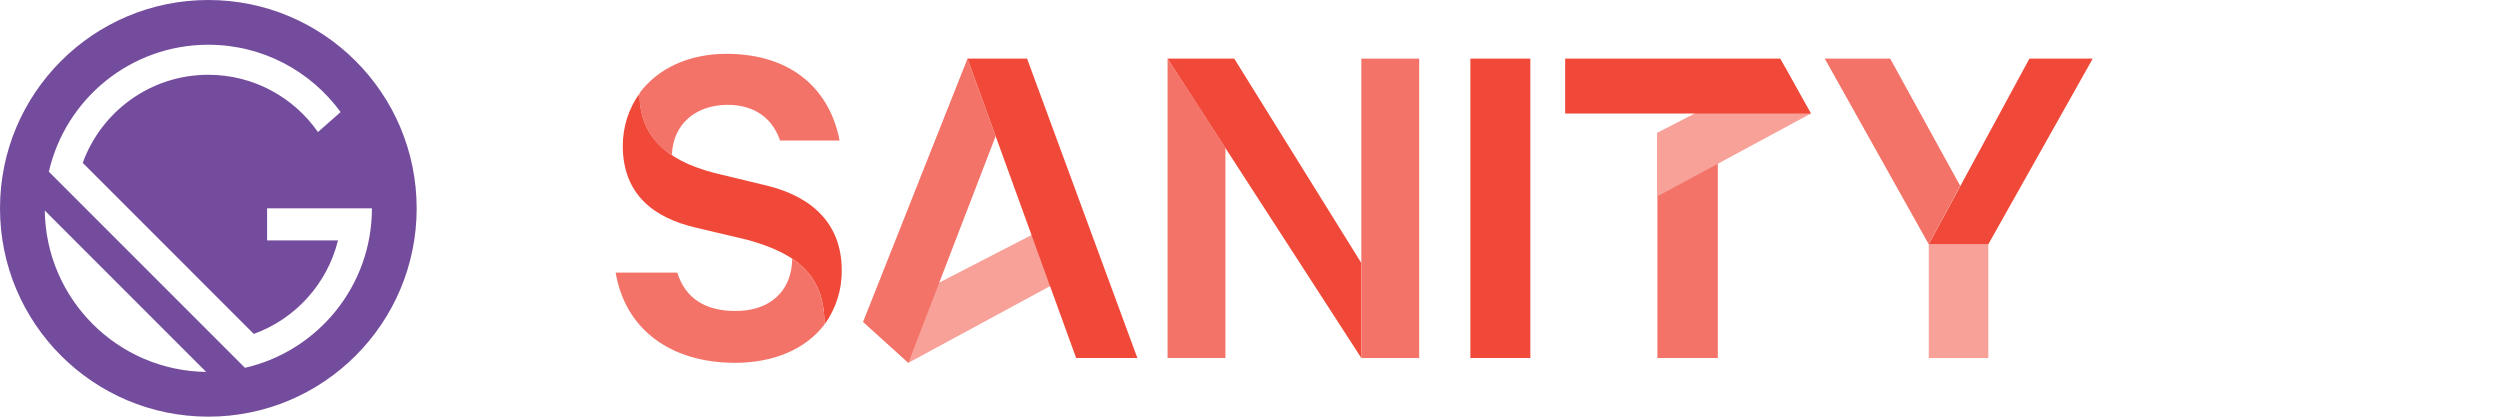
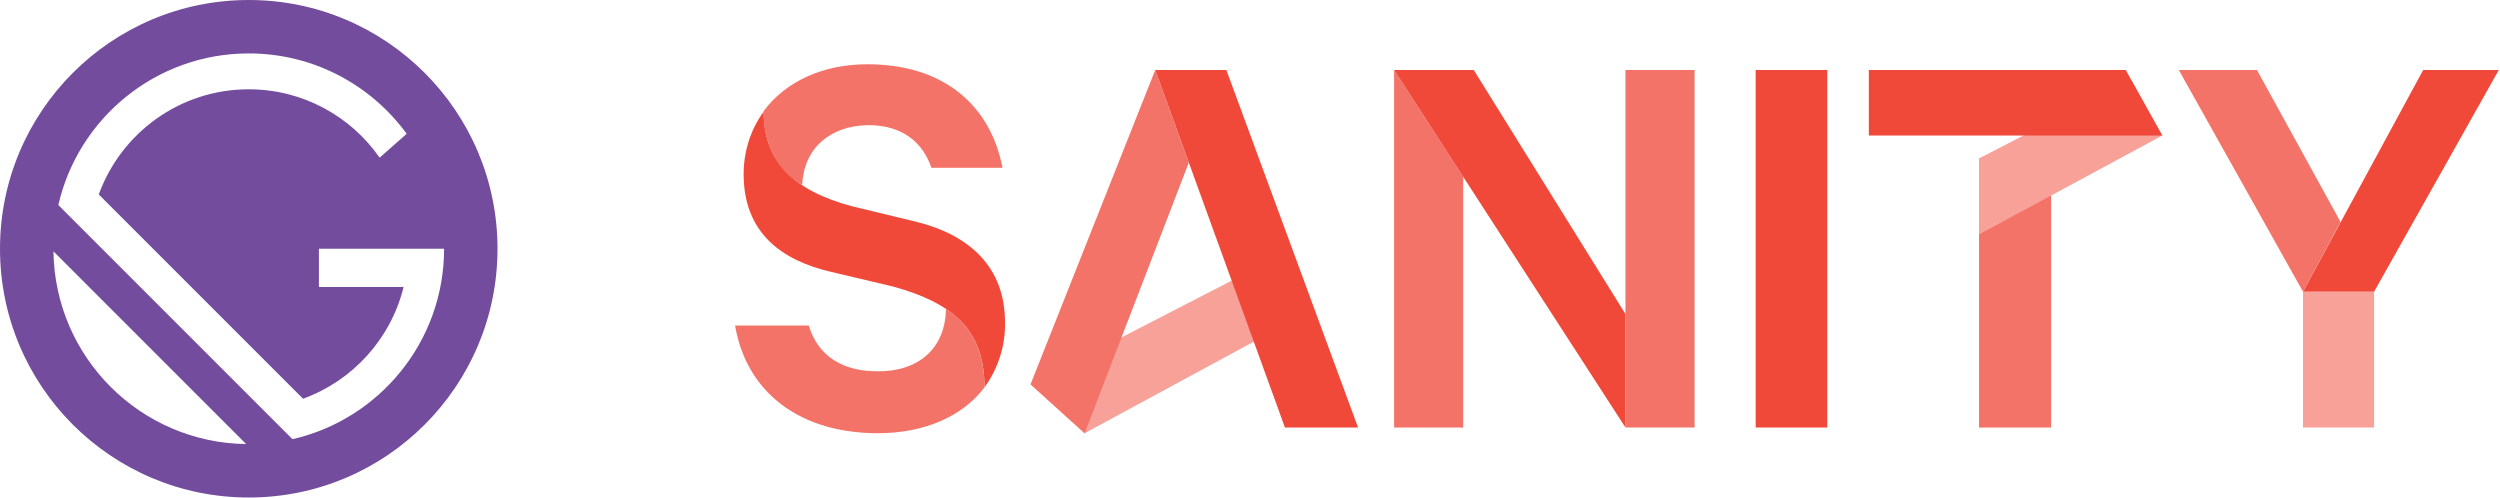
- <svg xmlns="http://www.w3.org/2000/svg" width="240" height="40" viewBox="0 0 240 40" fill="none">
+ <svg xmlns="http://www.w3.org/2000/svg" width="201" height="40" viewBox="0 0 201 40" fill="none">
  <path d="M164.91 15.669V34.371H159.112V12.74L164.91 15.669Z" fill="#F37368" />
  <path d="M82.856 30.898L87.204 34.831L105.523 24.915L103.631 20.188L82.856 30.898ZM159.111 18.849L173.847 10.899L171.35 6.422L159.111 12.74V18.849Z" fill="#F7A199" />
  <path d="M117.642 14.204V34.371H112.086V5.627L117.642 14.204ZM82.856 30.898L87.204 34.831L95.579 13.075L92.881 5.627L82.856 30.898Z" fill="#F37368" />
  <path d="M92.882 5.627H98.599L109.188 34.371H103.309L92.882 5.627ZM118.488 5.627L130.687 25.25V34.371L112.086 5.627H118.488ZM141.155 5.627H146.913V34.371H141.155V5.627ZM159.112 10.899H150.254V5.627H170.908L173.847 10.899H164.909H159.112Z" fill="#F04939" />
  <path d="M190.878 23.451V34.371H185.161V23.451" fill="#F7A199" />
  <path d="M194.824 5.627L185.161 23.451H190.878L200.903 5.627H194.824Z" fill="#F04939" />
  <path d="M185.161 23.451L175.176 5.627H181.457L188.181 17.845L185.161 23.451Z" fill="#F37368" />
  <path d="M61.398 8.975C61.398 12.95 63.773 15.334 68.524 16.59L73.557 17.803C78.066 18.891 80.804 21.568 80.804 25.92C80.844 27.802 80.24 29.643 79.153 31.15C79.153 26.798 76.979 24.455 71.785 23.033L66.833 21.861C62.847 20.941 59.787 18.723 59.787 13.996C59.787 12.197 60.351 10.397 61.398 8.975Z" fill="#F04939" />
  <path d="M130.687 23.786V5.627H136.243V34.371H130.687V23.786Z" fill="#F37368" />
  <path d="M76.053 24.832C78.186 26.254 79.153 28.262 79.153 31.149C77.341 33.534 74.241 34.831 70.577 34.831C64.417 34.831 60.029 31.651 59.102 26.171H65.021C65.786 28.681 67.799 29.852 70.537 29.852C73.798 29.894 76.012 28.053 76.053 24.832ZM61.397 8.933C63.129 6.59 66.108 5.167 69.732 5.167C76.053 5.167 79.676 8.64 80.602 13.493H74.885C74.241 11.569 72.671 10.062 69.812 10.062C66.712 10.104 64.618 11.945 64.498 14.874C62.423 13.685 61.317 11.359 61.397 8.933Z" fill="#F37368" />
  <path d="M20 0C8.954 0 0 8.954 0 20C0 31.046 8.954 40 20 40C31.046 40 40 31.046 40 20C40 8.954 31.046 0 20 0ZM4.298 20.209L19.791 35.703C11.284 35.592 4.408 28.716 4.298 20.209ZM23.515 35.31L4.69 16.485C6.286 9.504 12.535 4.295 20 4.295C25.218 4.295 29.841 6.841 32.697 10.757L30.523 12.676C28.206 9.354 24.357 7.179 20 7.179C14.452 7.179 9.728 10.703 7.942 15.635L24.365 32.058C28.354 30.613 31.421 27.247 32.448 23.077H25.641V20H32.821V20H35.705V20C35.705 27.465 30.496 33.714 23.515 35.31Z" fill="#744C9E" />
</svg>
